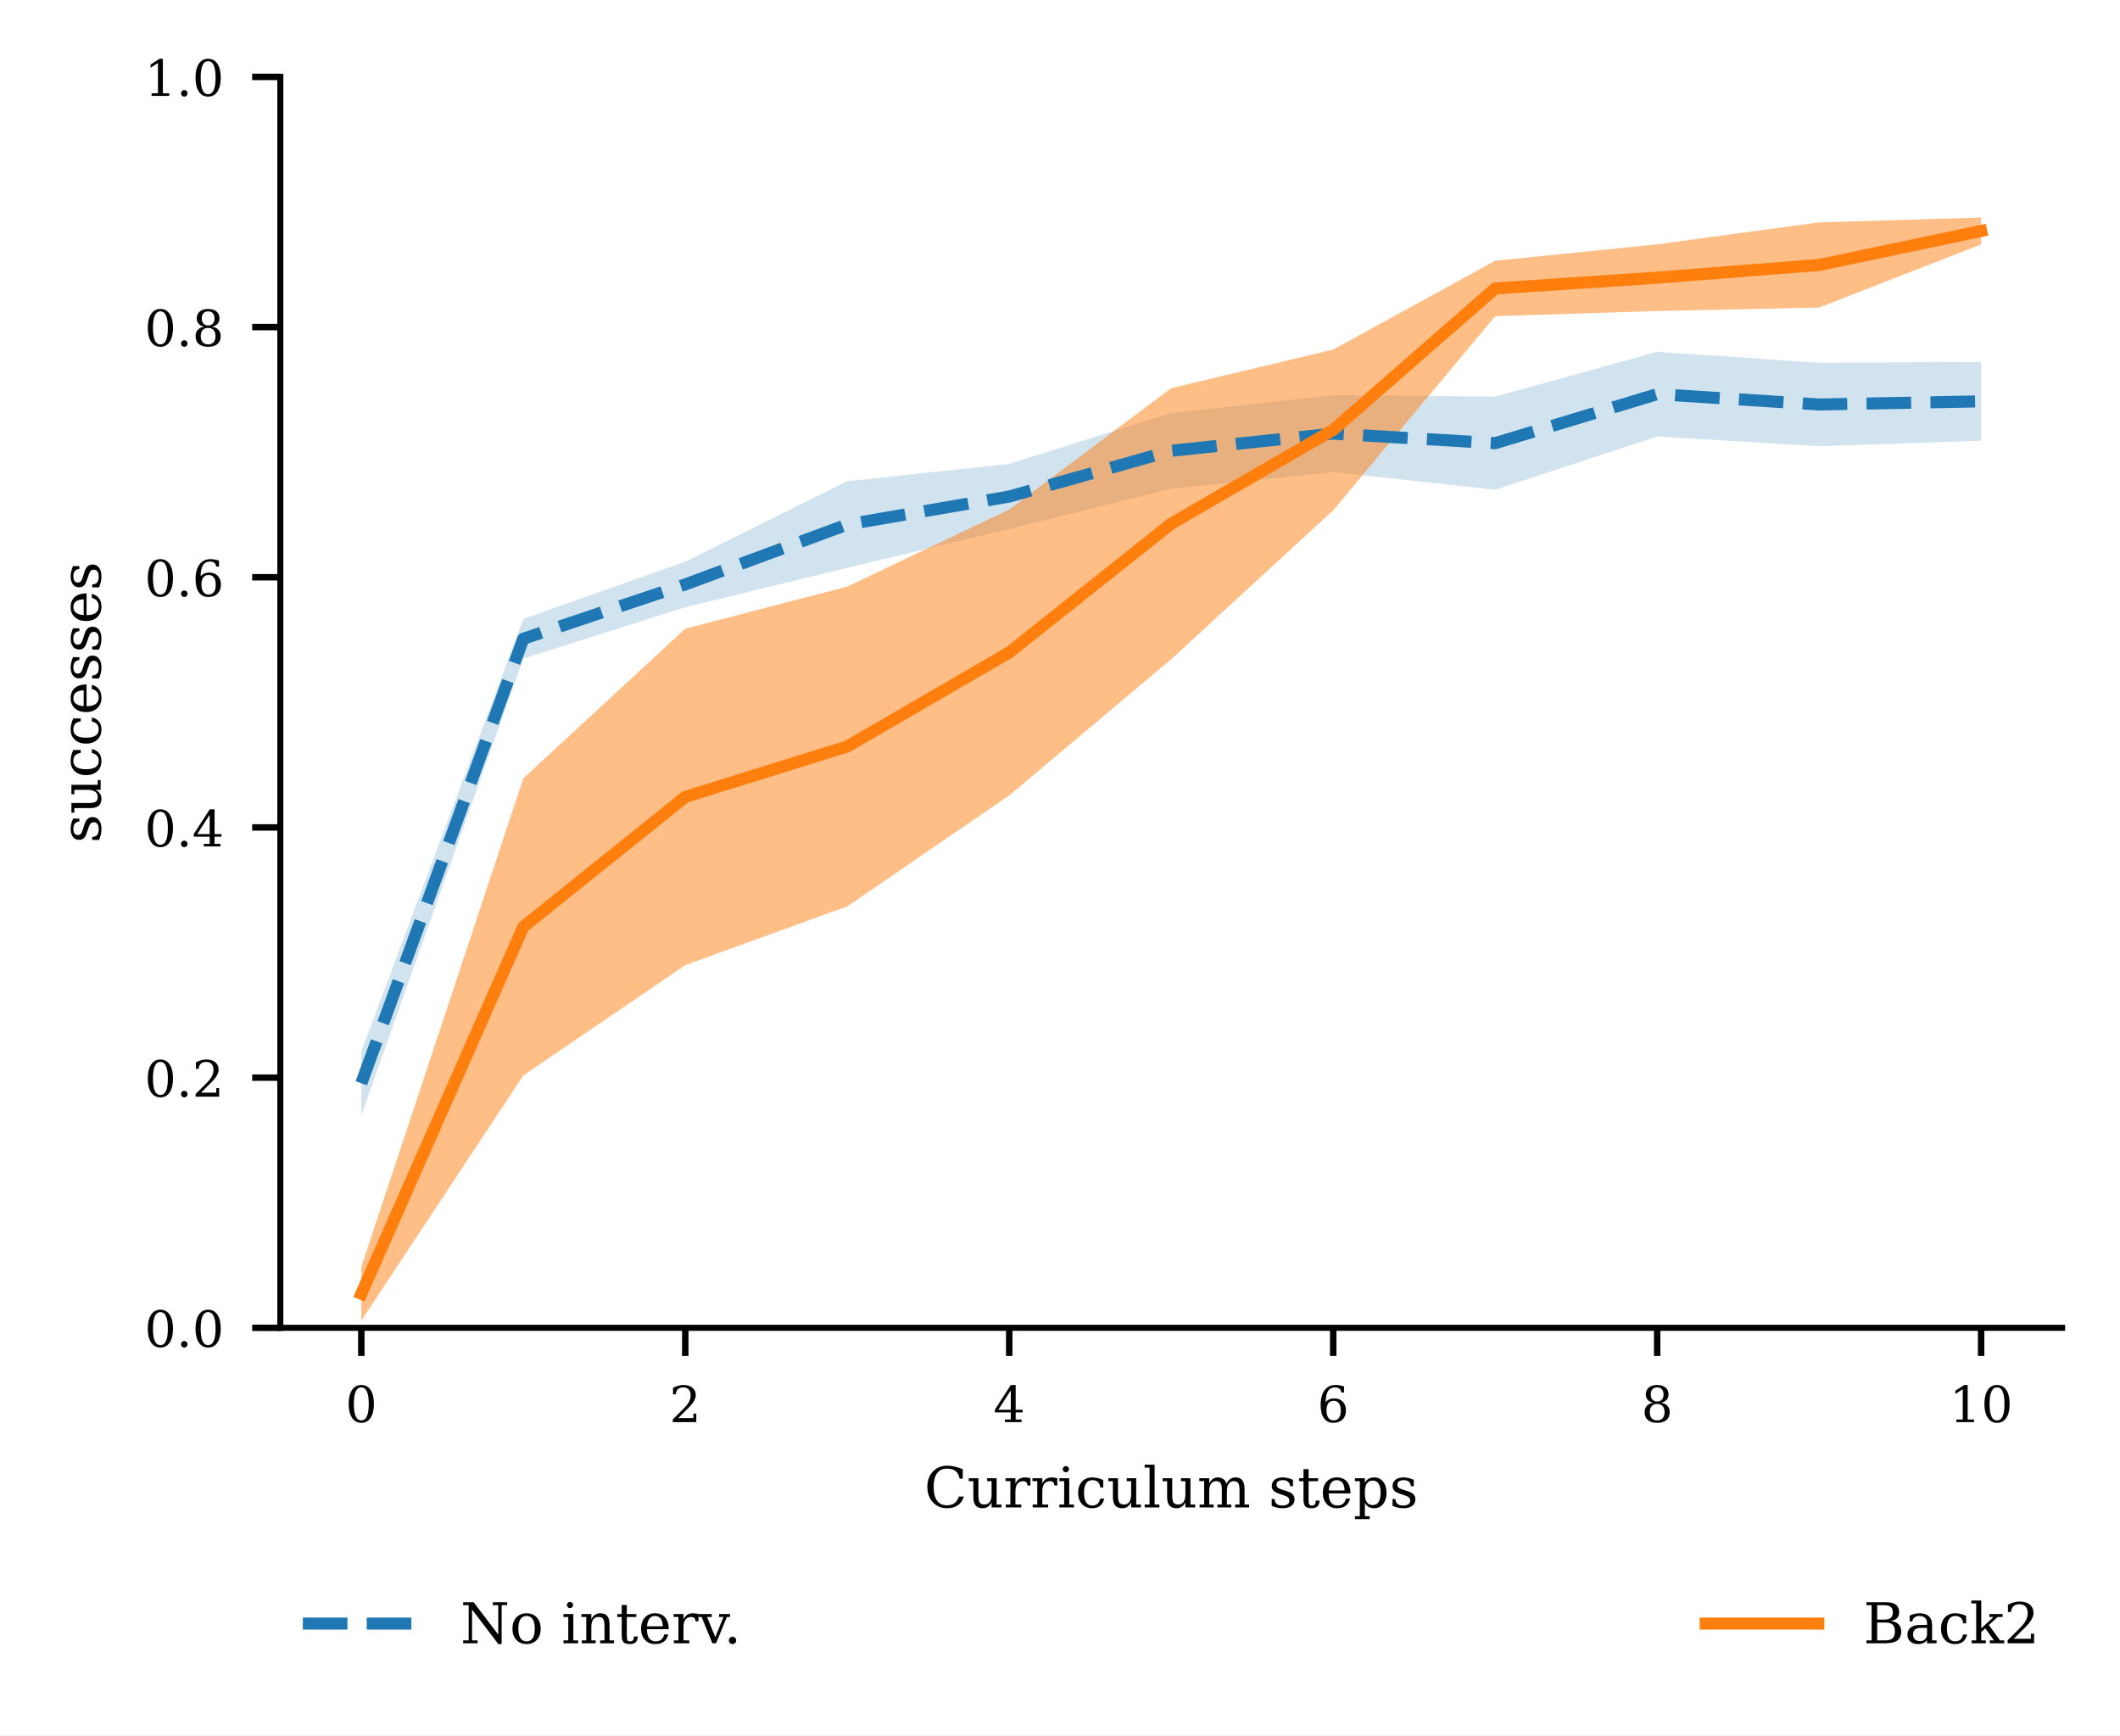
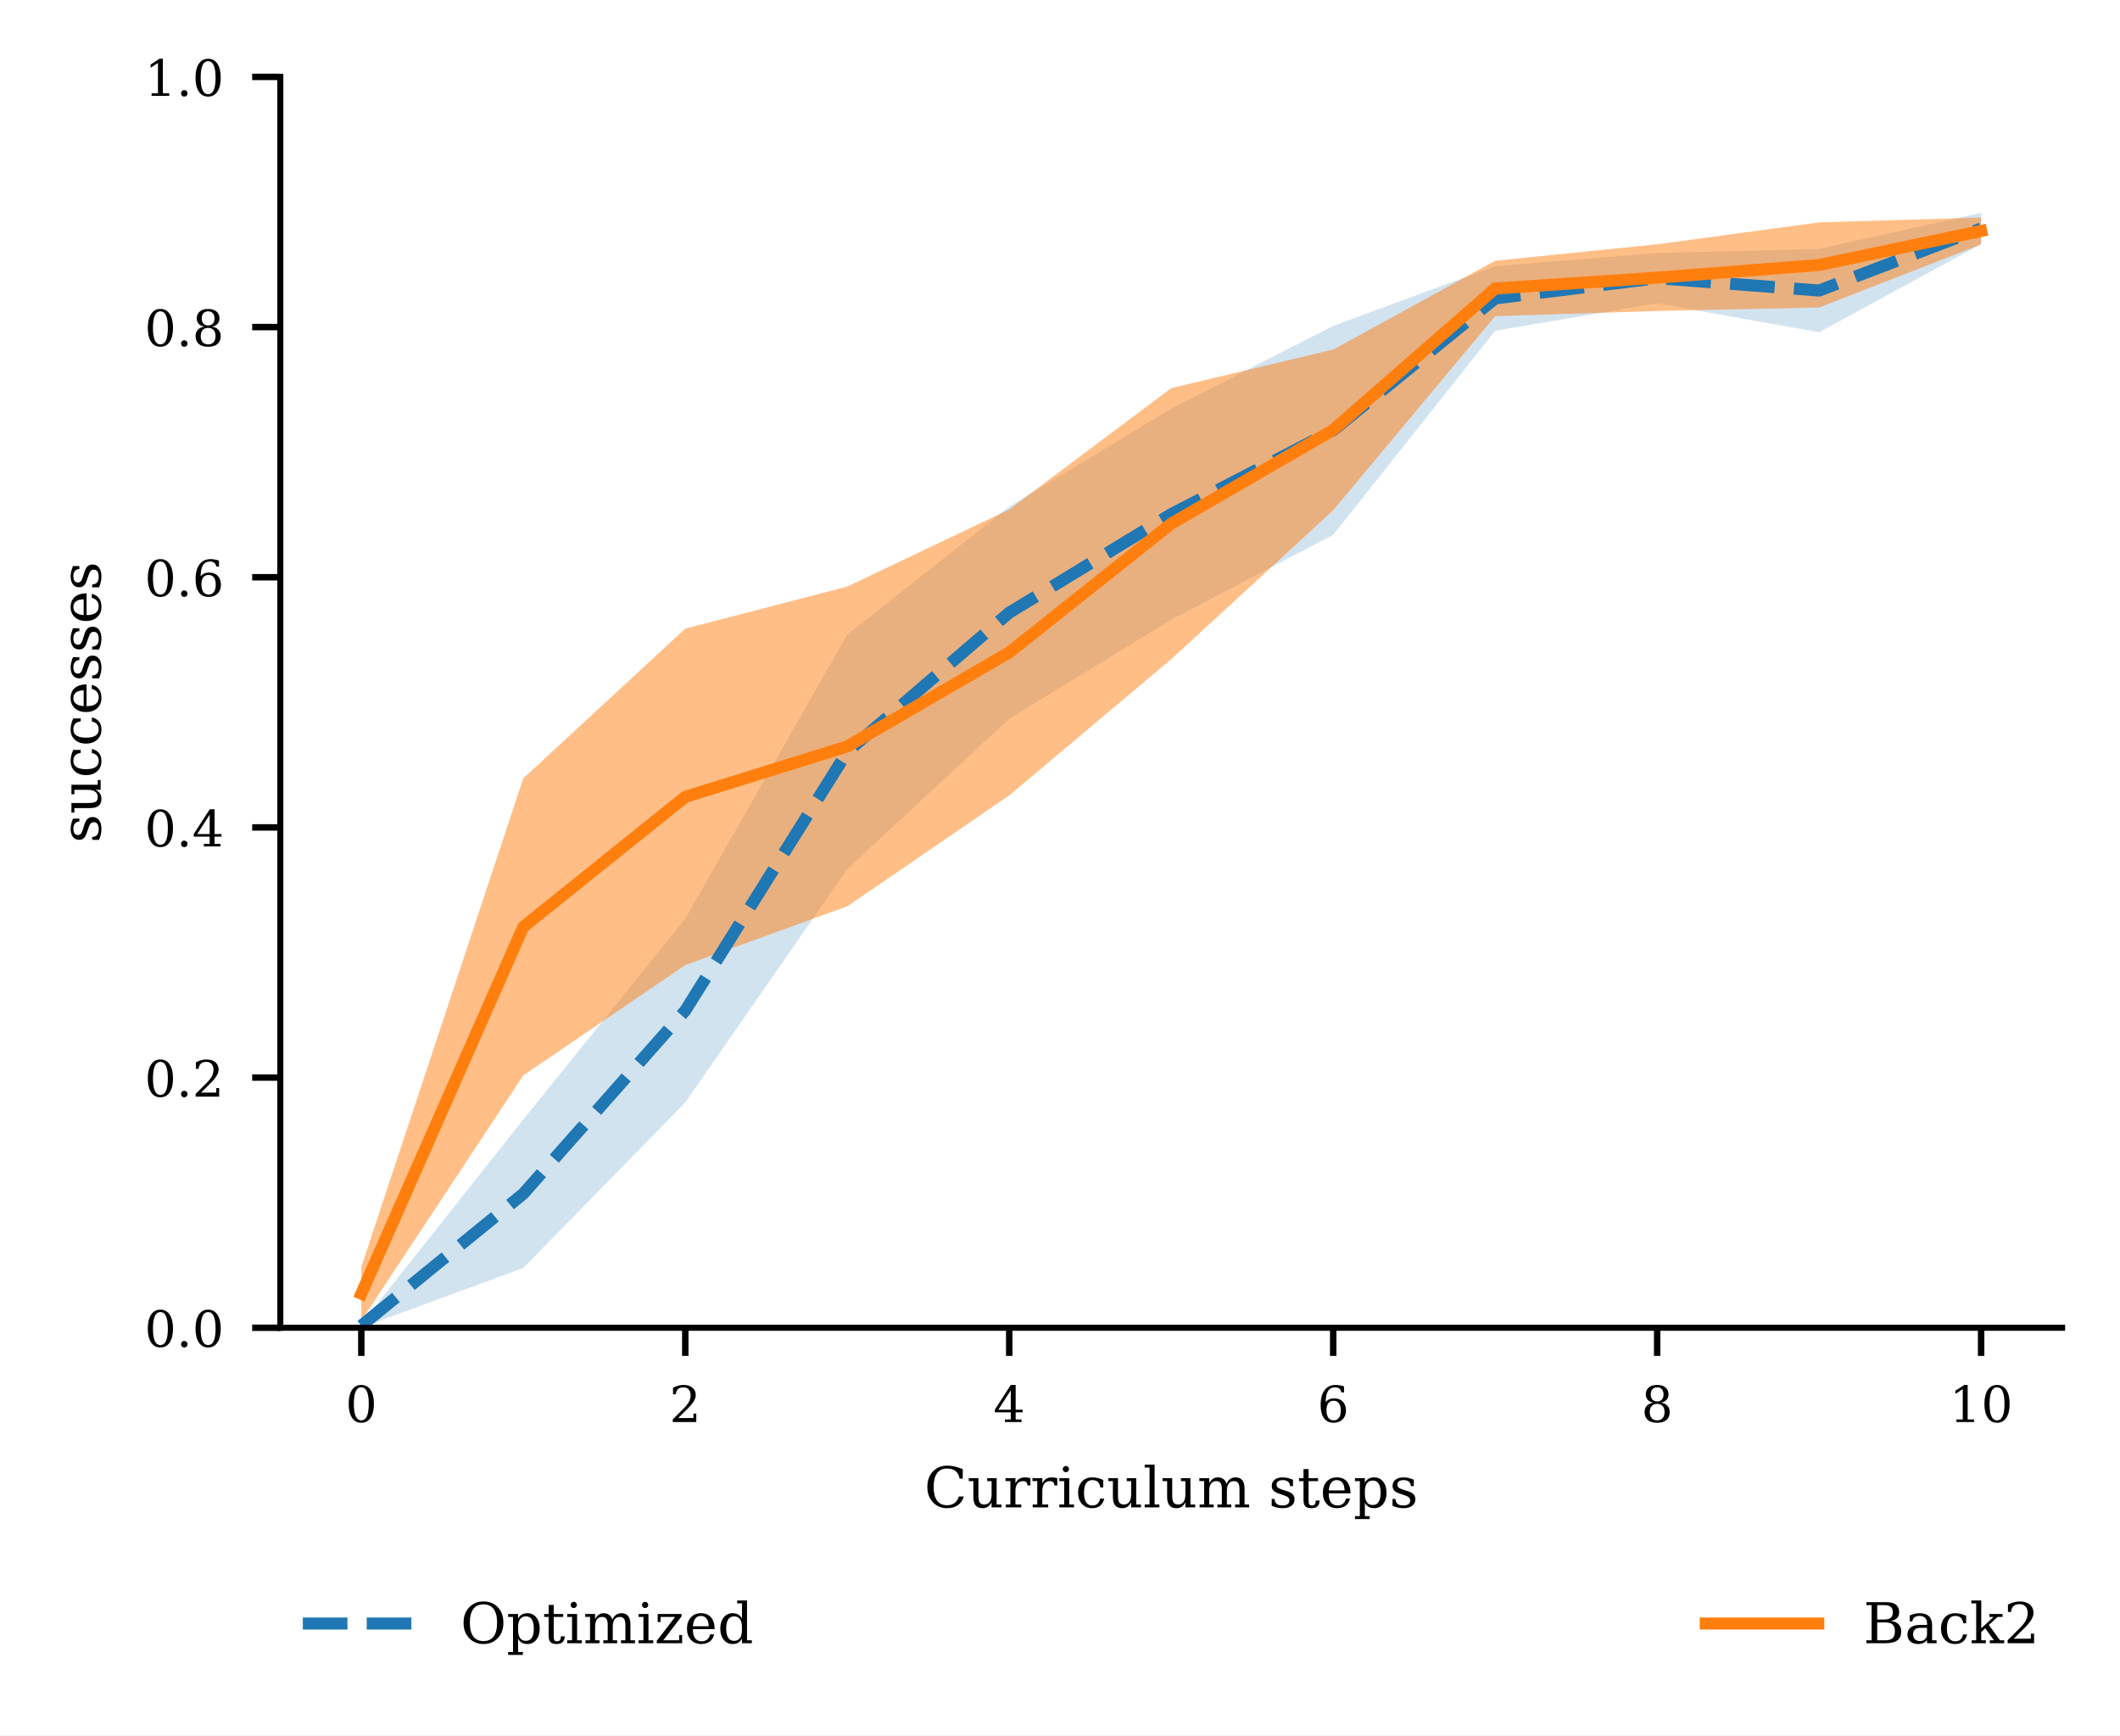
- <svg xmlns="http://www.w3.org/2000/svg" xmlns:xlink="http://www.w3.org/1999/xlink" width="263.71pt" height="215.849pt" viewBox="0 0 263.71 215.849" version="1.1">
+ <svg xmlns="http://www.w3.org/2000/svg" xmlns:xlink="http://www.w3.org/1999/xlink" width="263.71pt" height="215.841pt" viewBox="0 0 263.71 215.841" version="1.1">
  <defs>
    <style type="text/css">*{stroke-linejoin: round; stroke-linecap: butt}</style>
  </defs>
  <g id="figure_1">
    <g id="patch_1">
-       <path d="M 0 215.849  L 263.71 215.849  L 263.71 0  L 0 0  z " style="fill: #ffffff" />
+       <path d="M 0 215.841  L 263.71 215.841  L 263.71 -0  L 0 -0  z " style="fill: #ffffff" />
    </g>
    <g id="axes_1">
      <g id="patch_2">
-         <path d="M 34.87 165.156  L 256.51 165.156  L 256.51 9.564  L 34.87 9.564  z " style="fill: #ffffff" />
+         <path d="M 34.87 165.149  L 256.51 165.149  L 256.51 9.564  L 34.87 9.564  z " style="fill: #ffffff" />
      </g>
      <g id="PolyCollection_1">
-         <path d="M 44.945 130.766  L 44.945 138.704  L 65.094 81.917  L 85.243 75.527  L 105.392 70.624  L 125.541 65.816  L 145.69 60.784  L 165.839 58.721  L 185.988 60.915  L 206.137 54.288  L 226.286 55.5  L 246.435 54.814  L 246.435 45.022  L 246.435 45.022  L 226.286 45.122  L 206.137 43.758  L 185.988 49.329  L 165.839 49.149  L 145.69 51.358  L 125.541 57.7  L 105.392 59.852  L 85.243 69.852  L 65.094 76.979  L 44.945 130.766  z " clip-path="url(#p58ef9ced7f)" style="fill: #1f77b4; fill-opacity: 0.2" />
+         <path d="M 44.945 164.655  L 44.945 165.118  L 65.094 157.712  L 85.243 137.123  L 105.392 108.099  L 125.541 89.404  L 145.69 77.076  L 165.839 66.527  L 185.988 41.137  L 206.137 37.731  L 226.286 41.324  L 246.435 30.357  L 246.435 26.478  L 246.435 26.478  L 226.286 30.954  L 206.137 31.465  L 185.988 33.098  L 165.839 40.531  L 145.69 50.823  L 125.541 63.002  L 105.392 78.931  L 85.243 114.268  L 65.094 139.244  L 44.945 164.655  z " clip-path="url(#p8c8222639e)" style="fill: #1f77b4; fill-opacity: 0.2" />
      </g>
      <g id="PolyCollection_2">
-         <path d="M 44.945 157.576  L 44.945 164.26  L 65.094 133.766  L 85.243 120.044  L 105.392 112.734  L 125.541 98.934  L 145.69 81.994  L 165.839 63.469  L 185.988 39.326  L 206.137 38.683  L 226.286 38.253  L 246.435 30.398  L 246.435 27.056  L 246.435 27.056  L 226.286 27.66  L 206.137 30.388  L 185.988 32.436  L 165.839 43.476  L 145.69 48.278  L 125.541 63.368  L 105.392 72.962  L 85.243 78.194  L 65.094 96.814  L 44.945 157.576  z " clip-path="url(#p58ef9ced7f)" style="fill: #ff7f0e; fill-opacity: 0.5" />
+         <path d="M 44.945 157.569  L 44.945 164.253  L 65.094 133.761  L 85.243 120.039  L 105.392 112.73  L 125.541 98.93  L 145.69 81.991  L 165.839 63.467  L 185.988 39.325  L 206.137 38.682  L 226.286 38.252  L 246.435 30.397  L 246.435 27.055  L 246.435 27.055  L 226.286 27.659  L 206.137 30.387  L 185.988 32.435  L 165.839 43.475  L 145.69 48.276  L 125.541 63.366  L 105.392 72.959  L 85.243 78.191  L 65.094 96.81  L 44.945 157.569  z " clip-path="url(#p8c8222639e)" style="fill: #ff7f0e; fill-opacity: 0.5" />
      </g>
      <g id="matplotlib.axis_1">
        <g id="xtick_1">
          <g id="line2d_1">
            <defs>
-               <path id="mdc056a1ba7" d="M 0 0  L 0 3.5  " style="stroke: #000000; stroke-width: 0.8" />
-             </defs>
-             <g>
-               <use xlink:href="#mdc056a1ba7" x="44.945" y="165.156" style="stroke: #000000; stroke-width: 0.8" />
+               <path id="m6a8358ab3e" d="M 0 0  L 0 3.5  " style="stroke: #000000; stroke-width: 0.8" />
+             </defs>
+             <g>
+               <use xlink:href="#m6a8358ab3e" x="44.945" y="165.149" style="stroke: #000000; stroke-width: 0.8" />
            </g>
          </g>
          <g id="text_1">
-             <g transform="translate(42.96507 176.8841)scale(0.062222 -0.062222)">
+             <g transform="translate(42.96507 176.8772)scale(0.062222 -0.062222)">
              <defs>
                <path id="DejaVuSerif-30" d="M 2034 219  Q 2513 219 2750 744  Q 2988 1269 2988 2328  Q 2988 3391 2750 3916  Q 2513 4441 2034 4441  Q 1556 4441 1318 3916  Q 1081 3391 1081 2328  Q 1081 1269 1318 744  Q 1556 219 2034 219  z M 2034 -91  Q 1275 -91 848 546  Q 422 1184 422 2328  Q 422 3475 848 4112  Q 1275 4750 2034 4750  Q 2797 4750 3222 4112  Q 3647 3475 3647 2328  Q 3647 1184 3222 546  Q 2797 -91 2034 -91  z " transform="scale(0.015625)" />
              </defs>
              <use xlink:href="#DejaVuSerif-30" />
            </g>
          </g>
        </g>
        <g id="xtick_2">
          <g id="line2d_2">
            <g>
-               <use xlink:href="#mdc056a1ba7" x="85.243" y="165.156" style="stroke: #000000; stroke-width: 0.8" />
+               <use xlink:href="#m6a8358ab3e" x="85.243" y="165.149" style="stroke: #000000; stroke-width: 0.8" />
            </g>
          </g>
          <g id="text_2">
-             <g transform="translate(83.26325 176.8841)scale(0.062222 -0.062222)">
+             <g transform="translate(83.26325 176.8772)scale(0.062222 -0.062222)">
              <defs>
                <path id="DejaVuSerif-32" d="M 819 3553  L 469 3553  L 469 4384  Q 803 4563 1142 4656  Q 1481 4750 1806 4750  Q 2534 4750 2956 4397  Q 3378 4044 3378 3438  Q 3378 2753 2422 1800  Q 2347 1728 2309 1691  L 1131 513  L 3078 513  L 3078 1088  L 3444 1088  L 3444 0  L 434 0  L 434 341  L 1850 1753  Q 2319 2222 2519 2614  Q 2719 3006 2719 3438  Q 2719 3909 2473 4175  Q 2228 4441 1797 4441  Q 1350 4441 1106 4219  Q 863 3997 819 3553  z " transform="scale(0.015625)" />
              </defs>
              <use xlink:href="#DejaVuSerif-32" />
            </g>
          </g>
        </g>
        <g id="xtick_3">
          <g id="line2d_3">
            <g>
-               <use xlink:href="#mdc056a1ba7" x="125.541" y="165.156" style="stroke: #000000; stroke-width: 0.8" />
+               <use xlink:href="#m6a8358ab3e" x="125.541" y="165.149" style="stroke: #000000; stroke-width: 0.8" />
            </g>
          </g>
          <g id="text_3">
-             <g transform="translate(123.5614 176.8841)scale(0.062222 -0.062222)">
+             <g transform="translate(123.5614 176.8772)scale(0.062222 -0.062222)">
              <defs>
                <path id="DejaVuSerif-34" d="M 2234 1581  L 2234 4063  L 641 1581  L 2234 1581  z M 3609 0  L 1484 0  L 1484 331  L 2234 331  L 2234 1247  L 197 1247  L 197 1588  L 2241 4750  L 2859 4750  L 2859 1581  L 3750 1581  L 3750 1247  L 2859 1247  L 2859 331  L 3609 331  L 3609 0  z " transform="scale(0.015625)" />
              </defs>
              <use xlink:href="#DejaVuSerif-34" />
            </g>
          </g>
        </g>
        <g id="xtick_4">
          <g id="line2d_4">
            <g>
-               <use xlink:href="#mdc056a1ba7" x="165.839" y="165.156" style="stroke: #000000; stroke-width: 0.8" />
+               <use xlink:href="#m6a8358ab3e" x="165.839" y="165.149" style="stroke: #000000; stroke-width: 0.8" />
            </g>
          </g>
          <g id="text_4">
-             <g transform="translate(163.8596 176.8841)scale(0.062222 -0.062222)">
+             <g transform="translate(163.8596 176.8772)scale(0.062222 -0.062222)">
              <defs>
                <path id="DejaVuSerif-36" d="M 2094 219  Q 2534 219 2771 542  Q 3009 866 3009 1472  Q 3009 2078 2771 2401  Q 2534 2725 2094 2725  Q 1647 2725 1412 2412  Q 1178 2100 1178 1509  Q 1178 888 1415 553  Q 1653 219 2094 219  z M 1075 2569  Q 1288 2803 1556 2918  Q 1825 3034 2163 3034  Q 2859 3034 3264 2615  Q 3669 2197 3669 1472  Q 3669 763 3233 336  Q 2797 -91 2069 -91  Q 1278 -91 853 498  Q 428 1088 428 2181  Q 428 3406 931 4078  Q 1434 4750 2350 4750  Q 2597 4750 2869 4703  Q 3141 4656 3425 4563  L 3425 3794  L 3072 3794  Q 3034 4109 2831 4275  Q 2628 4441 2284 4441  Q 1678 4441 1381 3981  Q 1084 3522 1075 2569  z " transform="scale(0.015625)" />
              </defs>
              <use xlink:href="#DejaVuSerif-36" />
            </g>
          </g>
        </g>
        <g id="xtick_5">
          <g id="line2d_5">
            <g>
-               <use xlink:href="#mdc056a1ba7" x="206.137" y="165.156" style="stroke: #000000; stroke-width: 0.8" />
+               <use xlink:href="#m6a8358ab3e" x="206.137" y="165.149" style="stroke: #000000; stroke-width: 0.8" />
            </g>
          </g>
          <g id="text_5">
-             <g transform="translate(204.1578 176.8841)scale(0.062222 -0.062222)">
+             <g transform="translate(204.1578 176.8772)scale(0.062222 -0.062222)">
              <defs>
                <path id="DejaVuSerif-38" d="M 2981 1275  Q 2981 1775 2732 2051  Q 2484 2328 2034 2328  Q 1584 2328 1336 2051  Q 1088 1775 1088 1275  Q 1088 772 1336 495  Q 1584 219 2034 219  Q 2484 219 2732 495  Q 2981 772 2981 1275  z M 2853 3541  Q 2853 3966 2637 4203  Q 2422 4441 2034 4441  Q 1650 4441 1433 4203  Q 1216 3966 1216 3541  Q 1216 3113 1433 2875  Q 1650 2638 2034 2638  Q 2422 2638 2637 2875  Q 2853 3113 2853 3541  z M 2516 2484  Q 3047 2413 3344 2092  Q 3641 1772 3641 1275  Q 3641 619 3225 264  Q 2809 -91 2034 -91  Q 1263 -91 845 264  Q 428 619 428 1275  Q 428 1772 725 2092  Q 1022 2413 1556 2484  Q 1084 2569 832 2842  Q 581 3116 581 3541  Q 581 4103 968 4426  Q 1356 4750 2034 4750  Q 2713 4750 3100 4426  Q 3488 4103 3488 3541  Q 3488 3116 3236 2842  Q 2984 2569 2516 2484  z " transform="scale(0.015625)" />
              </defs>
              <use xlink:href="#DejaVuSerif-38" />
            </g>
          </g>
        </g>
        <g id="xtick_6">
          <g id="line2d_6">
            <g>
-               <use xlink:href="#mdc056a1ba7" x="246.435" y="165.156" style="stroke: #000000; stroke-width: 0.8" />
+               <use xlink:href="#m6a8358ab3e" x="246.435" y="165.149" style="stroke: #000000; stroke-width: 0.8" />
            </g>
          </g>
          <g id="text_6">
-             <g transform="translate(242.4765 176.8841)scale(0.062222 -0.062222)">
+             <g transform="translate(242.4765 176.8772)scale(0.062222 -0.062222)">
              <defs>
                <path id="DejaVuSerif-31" d="M 909 0  L 909 331  L 1722 331  L 1722 4213  L 781 3603  L 781 4013  L 1919 4750  L 2350 4750  L 2350 331  L 3163 331  L 3163 0  L 909 0  z " transform="scale(0.015625)" />
              </defs>
              <use xlink:href="#DejaVuSerif-31" />
              <use xlink:href="#DejaVuSerif-30" x="63.623" />
            </g>
          </g>
        </g>
        <g id="text_7">
-           <g transform="translate(114.9627 187.497)scale(0.07 -0.07)">
+           <g transform="translate(114.9627 187.4901)scale(0.07 -0.07)">
            <defs>
              <path id="DejaVuSerif-43" d="M 4513 1234  Q 4306 581 3820 245  Q 3334 -91 2591 -91  Q 2134 -91 1743 65  Q 1353 222 1050 525  Q 700 875 529 1320  Q 359 1766 359 2328  Q 359 3416 987 4083  Q 1616 4750 2644 4750  Q 3025 4750 3456 4650  Q 3888 4550 4384 4347  L 4384 3272  L 4031 3272  Q 3916 3859 3567 4137  Q 3219 4416 2591 4416  Q 1844 4416 1459 3886  Q 1075 3356 1075 2328  Q 1075 1303 1459 773  Q 1844 244 2591 244  Q 3113 244 3450 492  Q 3788 741 3938 1234  L 4513 1234  z " transform="scale(0.015625)" />
              <path id="DejaVuSerif-75" d="M 2266 3322  L 3341 3322  L 3341 331  L 3884 331  L 3884 0  L 2766 0  L 2766 588  Q 2606 256 2353 82  Q 2100 -91 1766 -91  Q 1213 -91 952 223  Q 691 538 691 1209  L 691 2988  L 172 2988  L 172 3322  L 1269 3322  L 1269 1388  Q 1269 781 1417 556  Q 1566 331 1947 331  Q 2347 331 2556 625  Q 2766 919 2766 1478  L 2766 2988  L 2266 2988  L 2266 3322  z " transform="scale(0.015625)" />
              <path id="DejaVuSerif-72" d="M 3059 3328  L 3059 2497  L 2728 2497  Q 2713 2744 2591 2866  Q 2469 2988 2234 2988  Q 1809 2988 1582 2694  Q 1356 2400 1356 1850  L 1356 331  L 2022 331  L 2022 0  L 263 0  L 263 331  L 781 331  L 781 2994  L 231 2994  L 231 3322  L 1356 3322  L 1356 2731  Q 1525 3078 1790 3245  Q 2056 3413 2438 3413  Q 2578 3413 2733 3391  Q 2888 3369 3059 3328  z " transform="scale(0.015625)" />
              <path id="DejaVuSerif-69" d="M 622 4353  Q 622 4497 726 4603  Q 831 4709 978 4709  Q 1122 4709 1226 4603  Q 1331 4497 1331 4353  Q 1331 4206 1228 4103  Q 1125 4000 978 4000  Q 831 4000 726 4103  Q 622 4206 622 4353  z M 1356 331  L 1900 331  L 1900 0  L 231 0  L 231 331  L 781 331  L 781 2988  L 231 2988  L 231 3322  L 1356 3322  L 1356 331  z " transform="scale(0.015625)" />
              <path id="DejaVuSerif-63" d="M 3291 997  Q 3169 466 2822 187  Q 2475 -91 1925 -91  Q 1200 -91 759 389  Q 319 869 319 1663  Q 319 2459 759 2936  Q 1200 3413 1925 3413  Q 2241 3413 2553 3339  Q 2866 3266 3181 3116  L 3181 2266  L 2847 2266  Q 2781 2703 2561 2903  Q 2341 3103 1931 3103  Q 1466 3103 1228 2742  Q 991 2381 991 1663  Q 991 944 1227 581  Q 1463 219 1931 219  Q 2303 219 2525 412  Q 2747 606 2828 997  L 3291 997  z " transform="scale(0.015625)" />
              <path id="DejaVuSerif-6c" d="M 1313 331  L 1856 331  L 1856 0  L 184 0  L 184 331  L 738 331  L 738 4531  L 184 4531  L 184 4863  L 1313 4863  L 1313 331  z " transform="scale(0.015625)" />
              <path id="DejaVuSerif-6d" d="M 3316 2675  Q 3481 3041 3739 3227  Q 3997 3413 4341 3413  Q 4863 3413 5119 3089  Q 5375 2766 5375 2113  L 5375 331  L 5894 331  L 5894 0  L 4300 0  L 4300 331  L 4800 331  L 4800 2047  Q 4800 2556 4650 2772  Q 4500 2988 4153 2988  Q 3769 2988 3567 2697  Q 3366 2406 3366 1850  L 3366 331  L 3866 331  L 3866 0  L 2291 0  L 2291 331  L 2791 331  L 2791 2069  Q 2791 2566 2641 2777  Q 2491 2988 2144 2988  Q 1759 2988 1557 2697  Q 1356 2406 1356 1850  L 1356 331  L 1856 331  L 1856 0  L 263 0  L 263 331  L 781 331  L 781 2994  L 231 2994  L 231 3322  L 1356 3322  L 1356 2731  Q 1516 3063 1762 3238  Q 2009 3413 2322 3413  Q 2709 3413 2968 3220  Q 3228 3028 3316 2675  z " transform="scale(0.015625)" />
              <path id="DejaVuSerif-20" transform="scale(0.015625)" />
              <path id="DejaVuSerif-73" d="M 359 184  L 359 959  L 691 959  Q 703 588 923 403  Q 1144 219 1575 219  Q 1963 219 2166 364  Q 2369 509 2369 788  Q 2369 1006 2220 1140  Q 2072 1275 1594 1428  L 1178 1569  Q 750 1706 558 1912  Q 366 2119 366 2438  Q 366 2894 700 3153  Q 1034 3413 1625 3413  Q 1888 3413 2178 3344  Q 2469 3275 2778 3144  L 2778 2419  L 2447 2419  Q 2434 2741 2221 2922  Q 2009 3103 1644 3103  Q 1281 3103 1095 2975  Q 909 2847 909 2591  Q 909 2381 1050 2254  Q 1191 2128 1613 1997  L 2069 1856  Q 2541 1709 2748 1489  Q 2956 1269 2956 922  Q 2956 450 2595 179  Q 2234 -91 1600 -91  Q 1278 -91 972 -22  Q 666 47 359 184  z " transform="scale(0.015625)" />
              <path id="DejaVuSerif-74" d="M 691 2988  L 184 2988  L 184 3322  L 691 3322  L 691 4353  L 1269 4353  L 1269 3322  L 2350 3322  L 2350 2988  L 1269 2988  L 1269 878  Q 1269 456 1350 337  Q 1431 219 1650 219  Q 1875 219 1978 351  Q 2081 484 2088 781  L 2522 781  Q 2497 328 2275 118  Q 2053 -91 1600 -91  Q 1103 -91 897 129  Q 691 350 691 878  L 691 2988  z " transform="scale(0.015625)" />
              <path id="DejaVuSerif-65" d="M 3469 1600  L 991 1600  L 991 1575  Q 991 903 1244 561  Q 1497 219 1991 219  Q 2369 219 2611 417  Q 2853 616 2950 1006  L 3413 1006  Q 3275 459 2904 184  Q 2534 -91 1931 -91  Q 1203 -91 761 389  Q 319 869 319 1663  Q 319 2450 753 2931  Q 1188 3413 1894 3413  Q 2647 3413 3050 2948  Q 3453 2484 3469 1600  z M 2791 1931  Q 2772 2513 2545 2808  Q 2319 3103 1894 3103  Q 1497 3103 1269 2806  Q 1041 2509 991 1931  L 2791 1931  z " transform="scale(0.015625)" />
              <path id="DejaVuSerif-70" d="M 1313 1825  L 1313 1497  Q 1313 897 1542 583  Q 1772 269 2209 269  Q 2650 269 2876 622  Q 3103 975 3103 1663  Q 3103 2353 2876 2703  Q 2650 3053 2209 3053  Q 1772 3053 1542 2737  Q 1313 2422 1313 1825  z M 738 2988  L 184 2988  L 184 3322  L 1313 3322  L 1313 2803  Q 1481 3116 1742 3264  Q 2003 3413 2388 3413  Q 3000 3413 3387 2928  Q 3775 2444 3775 1663  Q 3775 881 3387 395  Q 3000 -91 2388 -91  Q 2003 -91 1742 57  Q 1481 206 1313 519  L 1313 -997  L 1856 -997  L 1856 -1331  L 184 -1331  L 184 -997  L 738 -997  L 738 2988  z " transform="scale(0.015625)" />
            </defs>
            <use xlink:href="#DejaVuSerif-43" />
            <use xlink:href="#DejaVuSerif-75" x="76.514" />
            <use xlink:href="#DejaVuSerif-72" x="140.918" />
            <use xlink:href="#DejaVuSerif-72" x="188.721" />
            <use xlink:href="#DejaVuSerif-69" x="236.523" />
            <use xlink:href="#DejaVuSerif-63" x="268.506" />
            <use xlink:href="#DejaVuSerif-75" x="324.512" />
            <use xlink:href="#DejaVuSerif-6c" x="388.916" />
            <use xlink:href="#DejaVuSerif-75" x="420.898" />
            <use xlink:href="#DejaVuSerif-6d" x="485.303" />
            <use xlink:href="#DejaVuSerif-20" x="580.127" />
            <use xlink:href="#DejaVuSerif-73" x="611.914" />
            <use xlink:href="#DejaVuSerif-74" x="663.232" />
            <use xlink:href="#DejaVuSerif-65" x="703.418" />
            <use xlink:href="#DejaVuSerif-70" x="762.598" />
            <use xlink:href="#DejaVuSerif-73" x="826.611" />
          </g>
        </g>
      </g>
      <g id="matplotlib.axis_2">
        <g id="ytick_1">
          <g id="line2d_7">
            <defs>
-               <path id="m20ea17d73b" d="M 0 0  L -3.5 0  " style="stroke: #000000; stroke-width: 0.8" />
-             </defs>
-             <g>
-               <use xlink:href="#m20ea17d73b" x="34.87" y="165.156" style="stroke: #000000; stroke-width: 0.8" />
+               <path id="meaf204f496" d="M 0 0  L -3.5 0  " style="stroke: #000000; stroke-width: 0.8" />
+             </defs>
+             <g>
+               <use xlink:href="#meaf204f496" x="34.87" y="165.149" style="stroke: #000000; stroke-width: 0.8" />
            </g>
          </g>
          <g id="text_8">
-             <g transform="translate(17.97469 167.5201)scale(0.062222 -0.062222)">
+             <g transform="translate(17.97469 167.5132)scale(0.062222 -0.062222)">
              <defs>
                <path id="DejaVuSerif-2e" d="M 603 325  Q 603 500 722 622  Q 841 744 1019 744  Q 1191 744 1312 622  Q 1434 500 1434 325  Q 1434 153 1312 31  Q 1191 -91 1019 -91  Q 841 -91 722 29  Q 603 150 603 325  z " transform="scale(0.015625)" />
              </defs>
              <use xlink:href="#DejaVuSerif-30" />
              <use xlink:href="#DejaVuSerif-2e" x="63.623" />
              <use xlink:href="#DejaVuSerif-30" x="95.41" />
            </g>
          </g>
        </g>
        <g id="ytick_2">
          <g id="line2d_8">
            <g>
-               <use xlink:href="#m20ea17d73b" x="34.87" y="134.038" style="stroke: #000000; stroke-width: 0.8" />
+               <use xlink:href="#meaf204f496" x="34.87" y="134.032" style="stroke: #000000; stroke-width: 0.8" />
            </g>
          </g>
          <g id="text_9">
-             <g transform="translate(17.97469 136.4017)scale(0.062222 -0.062222)">
+             <g transform="translate(17.97469 136.3961)scale(0.062222 -0.062222)">
              <use xlink:href="#DejaVuSerif-30" />
              <use xlink:href="#DejaVuSerif-2e" x="63.623" />
              <use xlink:href="#DejaVuSerif-32" x="95.41" />
            </g>
          </g>
        </g>
        <g id="ytick_3">
          <g id="line2d_9">
            <g>
-               <use xlink:href="#m20ea17d73b" x="34.87" y="102.919" style="stroke: #000000; stroke-width: 0.8" />
+               <use xlink:href="#meaf204f496" x="34.87" y="102.915" style="stroke: #000000; stroke-width: 0.8" />
            </g>
          </g>
          <g id="text_10">
-             <g transform="translate(17.97469 105.2833)scale(0.062222 -0.062222)">
+             <g transform="translate(17.97469 105.2791)scale(0.062222 -0.062222)">
              <use xlink:href="#DejaVuSerif-30" />
              <use xlink:href="#DejaVuSerif-2e" x="63.623" />
              <use xlink:href="#DejaVuSerif-34" x="95.41" />
            </g>
          </g>
        </g>
        <g id="ytick_4">
          <g id="line2d_10">
            <g>
-               <use xlink:href="#m20ea17d73b" x="34.87" y="71.801" style="stroke: #000000; stroke-width: 0.8" />
+               <use xlink:href="#meaf204f496" x="34.87" y="71.798" style="stroke: #000000; stroke-width: 0.8" />
            </g>
          </g>
          <g id="text_11">
-             <g transform="translate(17.97469 74.16481)scale(0.062222 -0.062222)">
+             <g transform="translate(17.97469 74.16203)scale(0.062222 -0.062222)">
              <use xlink:href="#DejaVuSerif-30" />
              <use xlink:href="#DejaVuSerif-2e" x="63.623" />
              <use xlink:href="#DejaVuSerif-36" x="95.41" />
            </g>
          </g>
        </g>
        <g id="ytick_5">
          <g id="line2d_11">
            <g>
-               <use xlink:href="#m20ea17d73b" x="34.87" y="40.682" style="stroke: #000000; stroke-width: 0.8" />
+               <use xlink:href="#meaf204f496" x="34.87" y="40.681" style="stroke: #000000; stroke-width: 0.8" />
            </g>
          </g>
          <g id="text_12">
-             <g transform="translate(17.97469 43.04636)scale(0.062222 -0.062222)">
+             <g transform="translate(17.97469 43.04497)scale(0.062222 -0.062222)">
              <use xlink:href="#DejaVuSerif-30" />
              <use xlink:href="#DejaVuSerif-2e" x="63.623" />
              <use xlink:href="#DejaVuSerif-38" x="95.41" />
            </g>
          </g>
        </g>
        <g id="ytick_6">
          <g id="line2d_12">
            <g>
-               <use xlink:href="#m20ea17d73b" x="34.87" y="9.564" style="stroke: #000000; stroke-width: 0.8" />
+               <use xlink:href="#meaf204f496" x="34.87" y="9.564" style="stroke: #000000; stroke-width: 0.8" />
            </g>
          </g>
          <g id="text_13">
            <g transform="translate(17.97469 11.92792)scale(0.062222 -0.062222)">
              <use xlink:href="#DejaVuSerif-31" />
              <use xlink:href="#DejaVuSerif-2e" x="63.623" />
              <use xlink:href="#DejaVuSerif-30" x="95.41" />
            </g>
          </g>
        </g>
        <g id="text_14">
-           <g transform="translate(12.51891 104.8612)rotate(-90)scale(0.07 -0.07)">
+           <g transform="translate(12.51891 104.8577)rotate(-90)scale(0.07 -0.07)">
            <use xlink:href="#DejaVuSerif-73" />
            <use xlink:href="#DejaVuSerif-75" x="51.318" />
            <use xlink:href="#DejaVuSerif-63" x="115.723" />
            <use xlink:href="#DejaVuSerif-63" x="171.729" />
            <use xlink:href="#DejaVuSerif-65" x="227.734" />
            <use xlink:href="#DejaVuSerif-73" x="286.914" />
            <use xlink:href="#DejaVuSerif-73" x="338.232" />
            <use xlink:href="#DejaVuSerif-65" x="389.551" />
            <use xlink:href="#DejaVuSerif-73" x="448.73" />
          </g>
        </g>
      </g>
      <g id="line2d_13">
-         <path d="M 44.945 134.735  L 65.094 79.448  L 85.243 72.69  L 105.392 65.238  L 125.541 61.758  L 145.69 56.071  L 165.839 53.935  L 185.988 55.122  L 206.137 49.023  L 226.286 50.311  L 246.435 49.918  " clip-path="url(#p58ef9ced7f)" style="fill: none; stroke-dasharray: 5.55,2.4; stroke-dashoffset: 0; stroke: #1f77b4; stroke-width: 1.5" />
+         <path d="M 44.945 164.886  L 65.094 148.478  L 85.243 125.696  L 105.392 93.515  L 125.541 76.203  L 145.69 63.949  L 165.839 53.529  L 185.988 37.118  L 206.137 34.598  L 226.286 36.139  L 246.435 28.418  " clip-path="url(#p8c8222639e)" style="fill: none; stroke-dasharray: 5.55,2.4; stroke-dashoffset: 0; stroke: #1f77b4; stroke-width: 1.5" />
      </g>
      <g id="line2d_14">
-         <path d="M 44.945 160.918  L 65.094 115.29  L 85.243 99.119  L 105.392 92.848  L 125.541 81.151  L 145.69 65.136  L 165.839 53.473  L 185.988 35.881  L 206.137 34.536  L 226.286 32.957  L 246.435 28.727  " clip-path="url(#p58ef9ced7f)" style="fill: none; stroke: #ff7f0e; stroke-width: 1.5; stroke-linecap: square" />
+         <path d="M 44.945 160.911  L 65.094 115.286  L 85.243 99.115  L 105.392 92.844  L 125.541 81.148  L 145.69 65.134  L 165.839 53.471  L 185.988 35.88  L 206.137 34.535  L 226.286 32.956  L 246.435 28.726  " clip-path="url(#p8c8222639e)" style="fill: none; stroke: #ff7f0e; stroke-width: 1.5; stroke-linecap: square" />
      </g>
      <g id="patch_3">
-         <path d="M 34.87 165.156  L 34.87 9.564  " style="fill: none; stroke: #000000; stroke-width: 0.75; stroke-linejoin: miter; stroke-linecap: square" />
+         <path d="M 34.87 165.149  L 34.87 9.564  " style="fill: none; stroke: #000000; stroke-width: 0.75; stroke-linejoin: miter; stroke-linecap: square" />
      </g>
      <g id="patch_4">
-         <path d="M 34.87 165.156  L 256.51 165.156  " style="fill: none; stroke: #000000; stroke-width: 0.75; stroke-linejoin: miter; stroke-linecap: square" />
+         <path d="M 34.87 165.149  L 256.51 165.149  " style="fill: none; stroke: #000000; stroke-width: 0.75; stroke-linejoin: miter; stroke-linecap: square" />
      </g>
      <g id="legend_1">
        <g id="line2d_15">
-           <path d="M 37.67 201.944  L 44.67 201.944  L 51.67 201.944  " style="fill: none; stroke-dasharray: 5.55,2.4; stroke-dashoffset: 0; stroke: #1f77b4; stroke-width: 1.5" />
+           <path d="M 37.67 201.935  L 44.67 201.935  L 51.67 201.935  " style="fill: none; stroke-dasharray: 5.55,2.4; stroke-dashoffset: 0; stroke: #1f77b4; stroke-width: 1.5" />
        </g>
        <g id="text_15">
-           <g transform="translate(57.26996 204.3935)scale(0.07 -0.07)">
-             <defs>
-               <path id="DejaVuSerif-4e" d="M 313 0  L 313 331  L 941 331  L 941 4331  L 313 4331  L 313 4666  L 1509 4666  L 4306 984  L 4306 4331  L 3681 4331  L 3681 4666  L 5319 4666  L 5319 4331  L 4691 4331  L 4691 -91  L 4313 -91  L 1325 3841  L 1325 331  L 1953 331  L 1953 0  L 313 0  z " transform="scale(0.015625)" />
-               <path id="DejaVuSerif-6f" d="M 1925 219  Q 2388 219 2623 584  Q 2859 950 2859 1663  Q 2859 2375 2623 2739  Q 2388 3103 1925 3103  Q 1463 3103 1227 2739  Q 991 2375 991 1663  Q 991 950 1228 584  Q 1466 219 1925 219  z M 1925 -91  Q 1200 -91 759 389  Q 319 869 319 1663  Q 319 2456 758 2934  Q 1197 3413 1925 3413  Q 2653 3413 3092 2934  Q 3531 2456 3531 1663  Q 3531 869 3092 389  Q 2653 -91 1925 -91  z " transform="scale(0.015625)" />
-               <path id="DejaVuSerif-6e" d="M 263 0  L 263 331  L 781 331  L 781 2988  L 231 2988  L 231 3322  L 1356 3322  L 1356 2731  Q 1516 3069 1770 3241  Q 2025 3413 2363 3413  Q 2913 3413 3172 3097  Q 3431 2781 3431 2113  L 3431 331  L 3944 331  L 3944 0  L 2356 0  L 2356 331  L 2853 331  L 2853 1931  Q 2853 2541 2703 2767  Q 2553 2994 2175 2994  Q 1775 2994 1565 2701  Q 1356 2409 1356 1850  L 1356 331  L 1856 331  L 1856 0  L 263 0  z " transform="scale(0.015625)" />
-               <path id="DejaVuSerif-76" d="M 1581 0  L 359 2988  L -19 2988  L -19 3322  L 1509 3322  L 1509 2988  L 978 2988  L 1913 703  L 2847 2988  L 2350 2988  L 2350 3322  L 3597 3322  L 3597 2988  L 3225 2988  L 2003 0  L 1581 0  z " transform="scale(0.015625)" />
-             </defs>
-             <use xlink:href="#DejaVuSerif-4e" />
-             <use xlink:href="#DejaVuSerif-6f" x="87.5" />
-             <use xlink:href="#DejaVuSerif-20" x="147.705" />
-             <use xlink:href="#DejaVuSerif-69" x="179.492" />
-             <use xlink:href="#DejaVuSerif-6e" x="211.475" />
-             <use xlink:href="#DejaVuSerif-74" x="275.879" />
-             <use xlink:href="#DejaVuSerif-65" x="316.064" />
-             <use xlink:href="#DejaVuSerif-72" x="375.244" />
-             <use xlink:href="#DejaVuSerif-76" x="423.047" />
-             <use xlink:href="#DejaVuSerif-2e" x="467.666" />
+           <g transform="translate(57.26996 204.3852)scale(0.07 -0.07)">
+             <defs>
+               <path id="DejaVuSerif-4f" d="M 2625 244  Q 3391 244 3781 770  Q 4172 1297 4172 2328  Q 4172 3363 3781 3889  Q 3391 4416 2625 4416  Q 1856 4416 1465 3889  Q 1075 3363 1075 2328  Q 1075 1297 1465 770  Q 1856 244 2625 244  z M 2625 -91  Q 2150 -91 1751 65  Q 1353 222 1050 525  Q 700 875 529 1319  Q 359 1763 359 2328  Q 359 2894 529 3339  Q 700 3784 1050 4134  Q 1356 4441 1750 4595  Q 2144 4750 2625 4750  Q 3641 4750 4266 4084  Q 4891 3419 4891 2328  Q 4891 1769 4719 1320  Q 4547 872 4197 525  Q 3891 219 3497 64  Q 3103 -91 2625 -91  z " transform="scale(0.015625)" />
+               <path id="DejaVuSerif-7a" d="M 256 0  L 256 269  L 2338 2988  L 691 2988  L 691 2413  L 359 2413  L 359 3322  L 3078 3322  L 3078 3053  L 997 331  L 2803 331  L 2803 934  L 3138 934  L 3138 0  L 256 0  z " transform="scale(0.015625)" />
+               <path id="DejaVuSerif-64" d="M 3359 331  L 3909 331  L 3909 0  L 2784 0  L 2784 519  Q 2616 206 2355 57  Q 2094 -91 1709 -91  Q 1097 -91 708 395  Q 319 881 319 1663  Q 319 2444 706 2928  Q 1094 3413 1709 3413  Q 2094 3413 2355 3264  Q 2616 3116 2784 2803  L 2784 4531  L 2241 4531  L 2241 4863  L 3359 4863  L 3359 331  z M 2784 1497  L 2784 1825  Q 2784 2422 2554 2737  Q 2325 3053 1888 3053  Q 1444 3053 1217 2703  Q 991 2353 991 1663  Q 991 975 1217 622  Q 1444 269 1888 269  Q 2325 269 2554 583  Q 2784 897 2784 1497  z " transform="scale(0.015625)" />
+             </defs>
+             <use xlink:href="#DejaVuSerif-4f" />
+             <use xlink:href="#DejaVuSerif-70" x="81.982" />
+             <use xlink:href="#DejaVuSerif-74" x="145.996" />
+             <use xlink:href="#DejaVuSerif-69" x="186.182" />
+             <use xlink:href="#DejaVuSerif-6d" x="218.164" />
+             <use xlink:href="#DejaVuSerif-69" x="312.988" />
+             <use xlink:href="#DejaVuSerif-7a" x="344.971" />
+             <use xlink:href="#DejaVuSerif-65" x="397.656" />
+             <use xlink:href="#DejaVuSerif-64" x="456.836" />
          </g>
        </g>
        <g id="line2d_16">
-           <path d="M 212.177 201.944  L 219.177 201.944  L 226.177 201.944  " style="fill: none; stroke: #ff7f0e; stroke-width: 1.5; stroke-linecap: square" />
+           <path d="M 212.177 201.935  L 219.177 201.935  L 226.177 201.935  " style="fill: none; stroke: #ff7f0e; stroke-width: 1.5; stroke-linecap: square" />
        </g>
        <g id="text_16">
-           <g transform="translate(231.777 204.3935)scale(0.07 -0.07)">
+           <g transform="translate(231.777 204.3852)scale(0.07 -0.07)">
            <defs>
              <path id="DejaVuSerif-42" d="M 1581 331  L 2516 331  Q 3078 331 3337 575  Q 3597 819 3597 1350  Q 3597 1878 3339 2120  Q 3081 2363 2516 2363  L 1581 2363  L 1581 331  z M 1581 2694  L 2375 2694  Q 2888 2694 3123 2891  Q 3359 3088 3359 3513  Q 3359 3941 3123 4136  Q 2888 4331 2375 4331  L 1581 4331  L 1581 2694  z M 353 0  L 353 331  L 947 331  L 947 4331  L 353 4331  L 353 4666  L 2656 4666  Q 3363 4666 3720 4377  Q 4078 4088 4078 3513  Q 4078 3097 3829 2850  Q 3581 2603 3103 2547  Q 3697 2472 4005 2167  Q 4313 1863 4313 1350  Q 4313 656 3875 328  Q 3438 0 2509 0  L 353 0  z " transform="scale(0.015625)" />
              <path id="DejaVuSerif-61" d="M 2547 1044  L 2547 1747  L 1806 1747  Q 1378 1747 1168 1562  Q 959 1378 959 997  Q 959 650 1171 447  Q 1384 244 1747 244  Q 2106 244 2326 466  Q 2547 688 2547 1044  z M 3122 2075  L 3122 331  L 3634 331  L 3634 0  L 2547 0  L 2547 359  Q 2356 128 2106 18  Q 1856 -91 1522 -91  Q 969 -91 644 203  Q 319 497 319 997  Q 319 1513 691 1797  Q 1063 2081 1741 2081  L 2547 2081  L 2547 2309  Q 2547 2688 2317 2895  Q 2088 3103 1672 3103  Q 1328 3103 1125 2947  Q 922 2791 872 2484  L 575 2484  L 575 3156  Q 875 3284 1158 3348  Q 1441 3413 1709 3413  Q 2400 3413 2761 3070  Q 3122 2728 3122 2075  z " transform="scale(0.015625)" />
              <path id="DejaVuSerif-6b" d="M 1831 0  L 219 0  L 219 331  L 738 331  L 738 4531  L 184 4531  L 184 4863  L 1313 4863  L 1313 1697  L 2713 2988  L 2234 2988  L 2234 3322  L 3738 3322  L 3738 2988  L 3169 2988  L 2181 2075  L 3444 331  L 3922 331  L 3922 0  L 2284 0  L 2284 331  L 2759 331  L 1766 1697  L 1313 1275  L 1313 331  L 1831 331  L 1831 0  z " transform="scale(0.015625)" />
            </defs>
            <use xlink:href="#DejaVuSerif-42" />
            <use xlink:href="#DejaVuSerif-61" x="73.486" />
            <use xlink:href="#DejaVuSerif-63" x="133.105" />
            <use xlink:href="#DejaVuSerif-6b" x="189.111" />
            <use xlink:href="#DejaVuSerif-32" x="249.707" />
          </g>
        </g>
      </g>
    </g>
  </g>
  <defs>
-     <clipPath id="p58ef9ced7f">
-       <rect x="34.87" y="9.564" width="221.64" height="155.592" />
+     <clipPath id="p8c8222639e">
+       <rect x="34.87" y="9.564" width="221.64" height="155.585" />
    </clipPath>
  </defs>
</svg>
